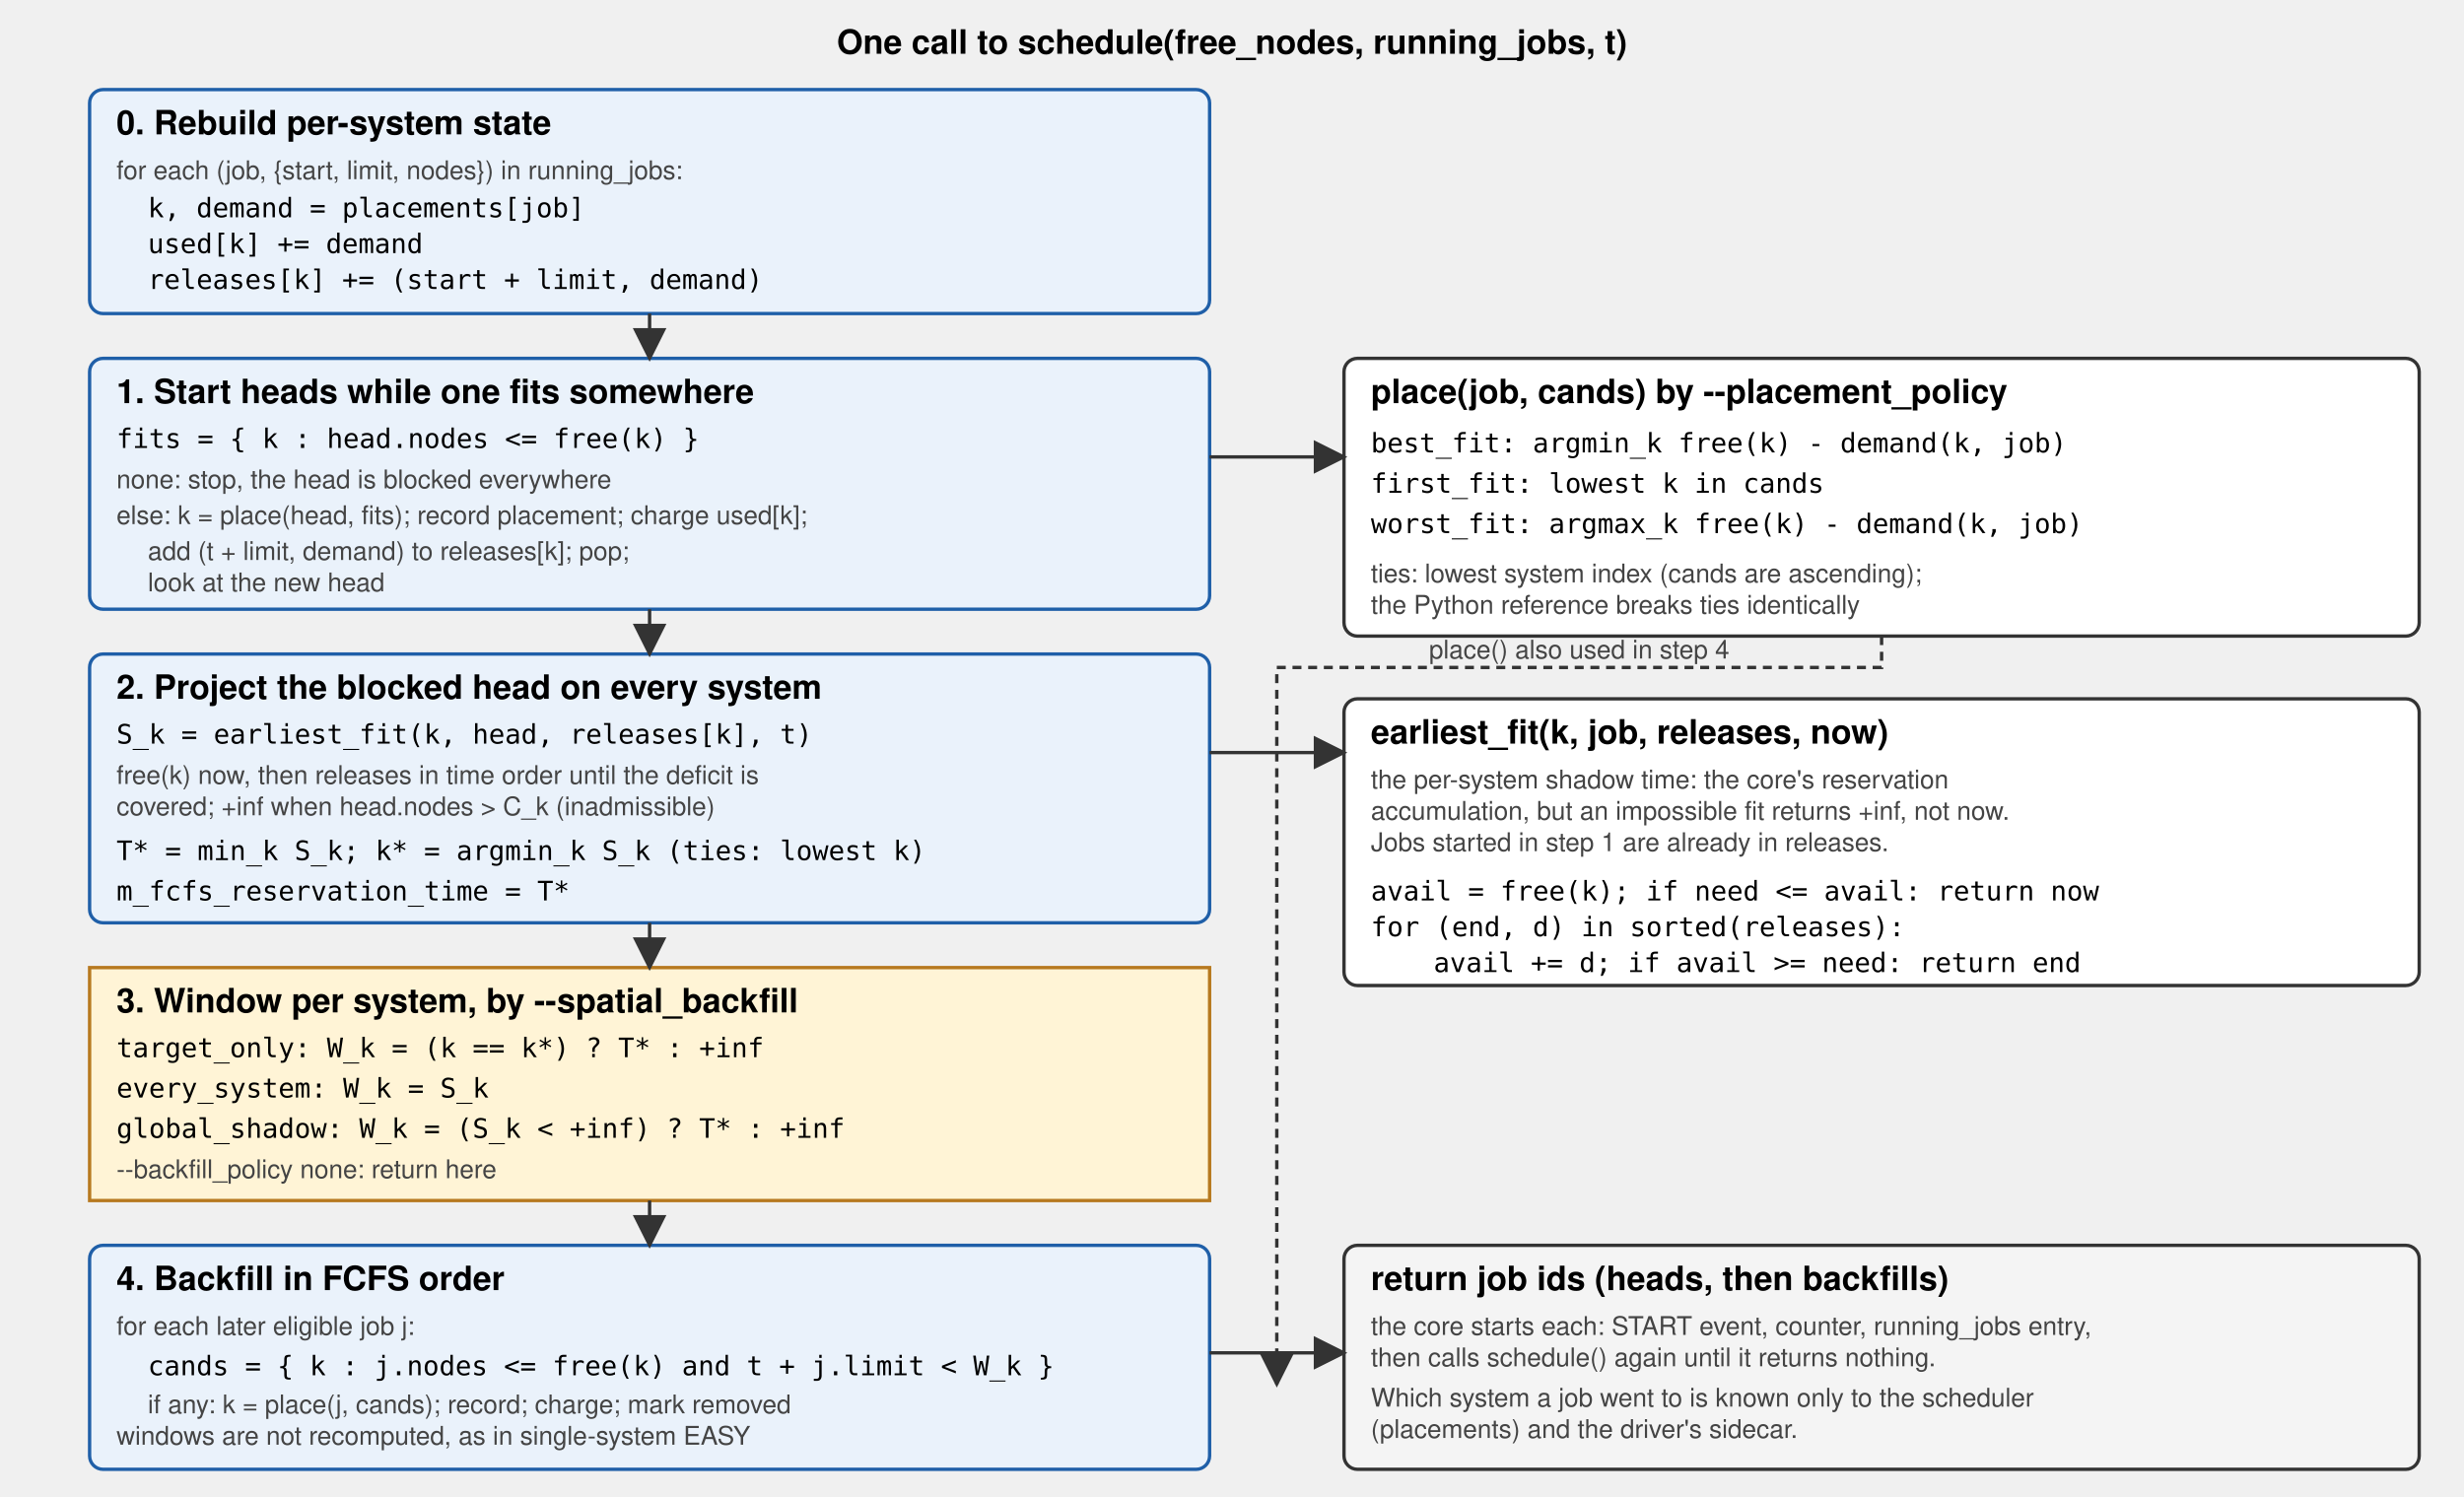
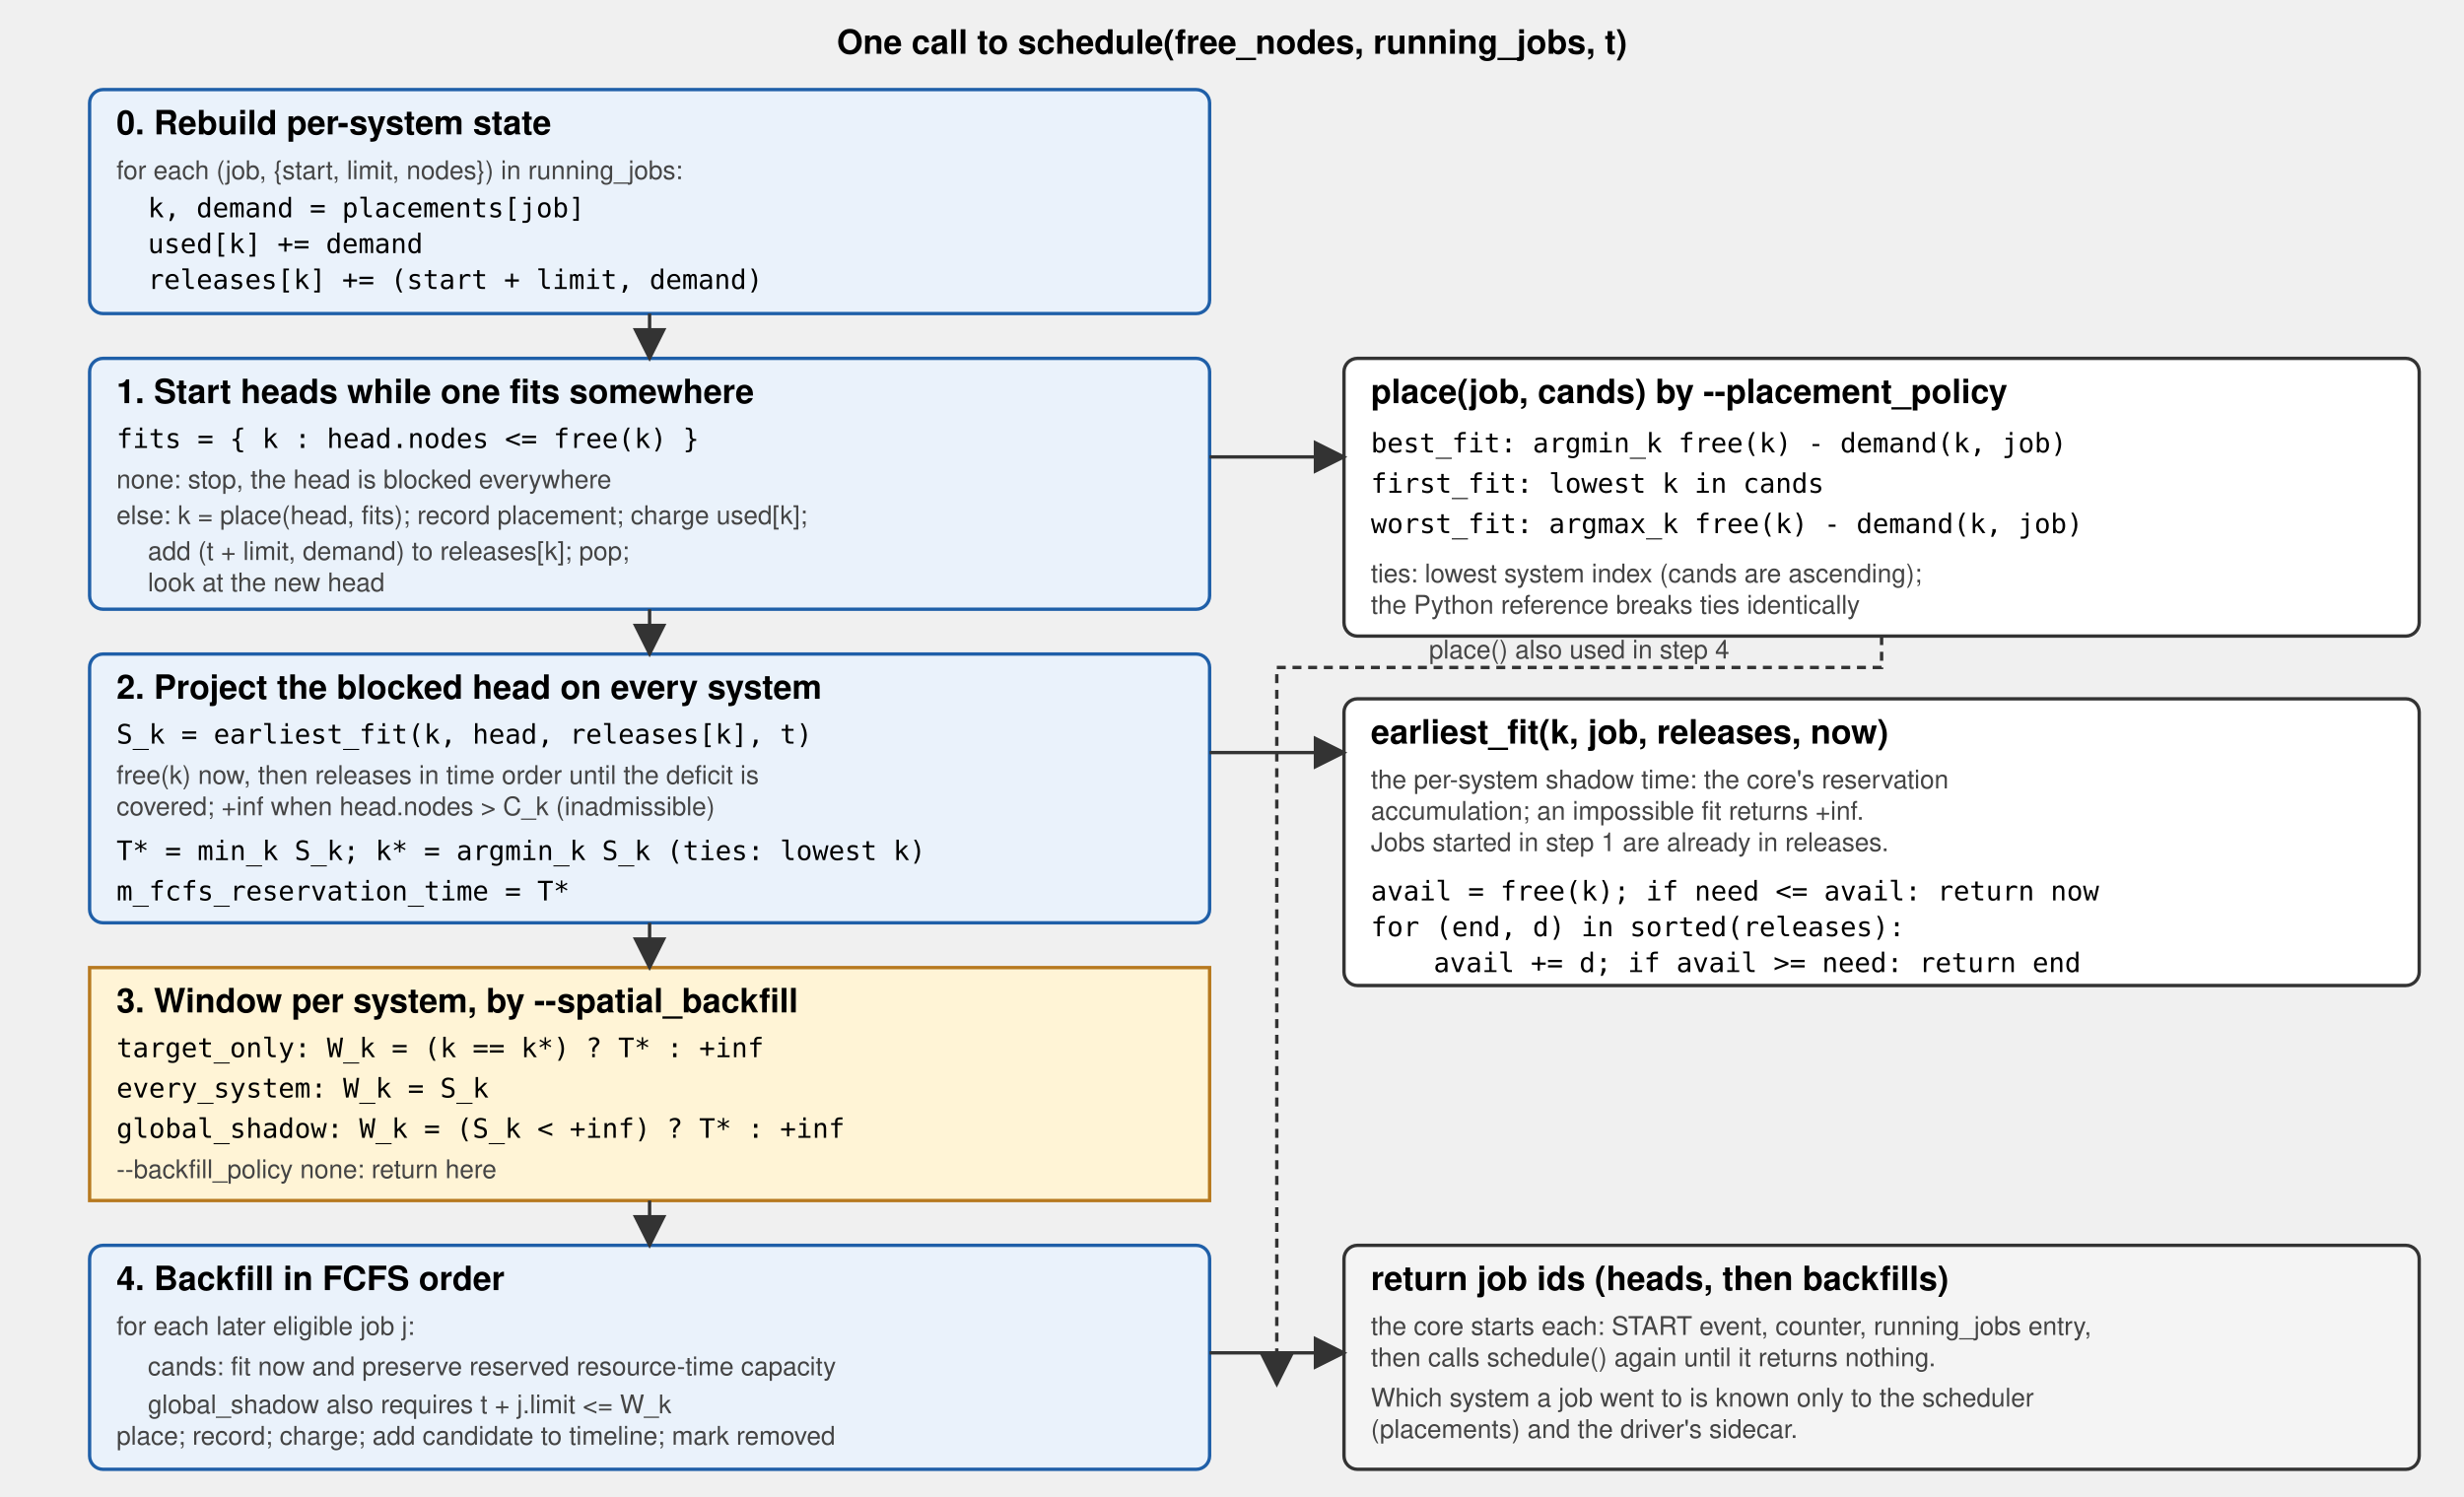
<svg xmlns="http://www.w3.org/2000/svg" width="1100" height="668" viewBox="0 0 1100 668" font-family="Helvetica, Arial, sans-serif" font-size="13">
  <defs>
    <marker id="arrow" markerWidth="10" markerHeight="10" refX="9" refY="5" orient="auto" markerUnits="strokeWidth">
      <path d="M0,0 L10,5 L0,10 z" fill="#333" />
    </marker>
  </defs>
  <style>
    .box { fill: #ffffff; stroke: #333; stroke-width: 1.5; rx: 6; }
    .step { fill: #eaf2fb; stroke: #1f5fa8; stroke-width: 1.5; rx: 6; }
    .decide { fill: #fff4d6; stroke: #b7791f; stroke-width: 1.5; }
    .out { fill: #f4f4f4; stroke: #333; stroke-width: 1.5; rx: 6; }
    .title { font-size: 15px; font-weight: bold; }
    .mono { font-family: Menlo, Consolas, monospace; font-size: 12px; }
    .small { font-size: 11.5px; fill: #444; }
    .arrow { stroke: #333; stroke-width: 1.5; fill: none; marker-end: url(#arrow); }
  </style>
  <text x="550" y="24" text-anchor="middle" class="title">One call to schedule(free_nodes, running_jobs, t)</text>
  <rect x="40" y="40" width="500" height="100" class="step" />
  <text x="52" y="60" class="title">0. Rebuild per-system state</text>
  <text x="52" y="80" class="small">for each (job, {start, limit, nodes}) in running_jobs:</text>
  <text x="66" y="97" class="mono">k, demand = placements[job]</text>
  <text x="66" y="113" class="mono">used[k] += demand</text>
  <text x="66" y="129" class="mono">releases[k] += (start + limit, demand)</text>
  <rect x="40" y="160" width="500" height="112" class="step" />
  <text x="52" y="180" class="title">1. Start heads while one fits somewhere</text>
  <text x="52" y="200" class="mono">fits = { k : head.nodes &lt;= free(k) }</text>
  <text x="52" y="218" class="small">none: stop, the head is blocked everywhere</text>
  <text x="52" y="234" class="small">else: k = place(head, fits); record placement; charge used[k];</text>
  <text x="66" y="250" class="small">add (t + limit, demand) to releases[k]; pop;</text>
  <text x="66" y="264" class="small">look at the new head</text>
  <rect x="40" y="292" width="500" height="120" class="step" />
  <text x="52" y="312" class="title">2. Project the blocked head on every system</text>
  <text x="52" y="332" class="mono">S_k = earliest_fit(k, head, releases[k], t)</text>
  <text x="52" y="350" class="small">free(k) now, then releases in time order until the deficit is</text>
  <text x="52" y="364" class="small">covered; +inf when head.nodes &gt; C_k (inadmissible)</text>
  <text x="52" y="384" class="mono">T* = min_k S_k;  k* = argmin_k S_k (ties: lowest k)</text>
  <text x="52" y="402" class="mono">m_fcfs_reservation_time = T*</text>
  <rect x="40" y="432" width="500" height="104" class="decide" />
  <text x="52" y="452" class="title">3. Window per system, by --spatial_backfill</text>
  <text x="52" y="472" class="mono">target_only:   W_k = (k == k*) ? T* : +inf</text>
  <text x="52" y="490" class="mono">every_system:  W_k = S_k</text>
  <text x="52" y="508" class="mono">global_shadow: W_k = (S_k &lt; +inf) ? T* : +inf</text>
  <text x="52" y="526" class="small">--backfill_policy none: return here</text>
  <rect x="40" y="556" width="500" height="100" class="step" />
  <text x="52" y="576" class="title">4. Backfill in FCFS order</text>
  <text x="52" y="596" class="small">for each later eligible job j:</text>
-   <text x="66" y="614" class="mono">cands = { k : j.nodes &lt;= free(k) and t + j.limit &lt; W_k }</text>
-   <text x="66" y="631" class="small">if any: k = place(j, cands); record; charge; mark removed</text>
-   <text x="52" y="645" class="small">windows are not recomputed, as in single-system EASY</text>
+   <text x="66" y="614" class="small">cands: fit now and preserve reserved resource-time capacity</text>
+   <text x="66" y="631" class="small">global_shadow also requires t + j.limit &lt;= W_k</text>
+   <text x="52" y="645" class="small">place; record; charge; add candidate to timeline; mark removed</text>
  <path d="M290,140 L290,160" class="arrow" />
  <path d="M290,272 L290,292" class="arrow" />
  <path d="M290,412 L290,432" class="arrow" />
  <path d="M290,536 L290,556" class="arrow" />
  <rect x="600" y="160" width="480" height="124" class="box" />
  <text x="612" y="180" class="title">place(job, cands) by --placement_policy</text>
  <text x="612" y="202" class="mono">best_fit:  argmin_k  free(k) - demand(k, job)</text>
  <text x="612" y="220" class="mono">first_fit: lowest k in cands</text>
  <text x="612" y="238" class="mono">worst_fit: argmax_k  free(k) - demand(k, job)</text>
  <text x="612" y="260" class="small">ties: lowest system index (cands are ascending);</text>
  <text x="612" y="274" class="small">the Python reference breaks ties identically</text>
  <rect x="600" y="312" width="480" height="128" class="box" />
  <text x="612" y="332" class="title">earliest_fit(k, job, releases, now)</text>
  <text x="612" y="352" class="small">the per-system shadow time: the core's reservation</text>
-   <text x="612" y="366" class="small">accumulation, but an impossible fit returns +inf, not now.</text>
+   <text x="612" y="366" class="small">accumulation; an impossible fit returns +inf.</text>
  <text x="612" y="380" class="small">Jobs started in step 1 are already in releases.</text>
  <text x="612" y="402" class="mono">avail = free(k); if need &lt;= avail: return now</text>
  <text x="612" y="418" class="mono">for (end, d) in sorted(releases):</text>
  <text x="640" y="434" class="mono">avail += d; if avail &gt;= need: return end</text>
  <rect x="600" y="556" width="480" height="100" class="out" />
  <text x="612" y="576" class="title">return job ids (heads, then backfills)</text>
  <text x="612" y="596" class="small">the core starts each: START event, counter, running_jobs entry,</text>
  <text x="612" y="610" class="small">then calls schedule() again until it returns nothing.</text>
  <text x="612" y="628" class="small">Which system a job went to is known only to the scheduler</text>
  <text x="612" y="642" class="small">(placements) and the driver's sidecar.</text>
  <path d="M540,204 L600,204" class="arrow" />
  <path d="M540,336 L600,336" class="arrow" />
  <path d="M540,604 L600,604" class="arrow" />
  <path d="M840,284 L840,298 L570,298 L570,618" class="arrow" stroke-dasharray="4 3" />
  <text x="705" y="294" text-anchor="middle" class="small">place() also used in step 4</text>
</svg>
